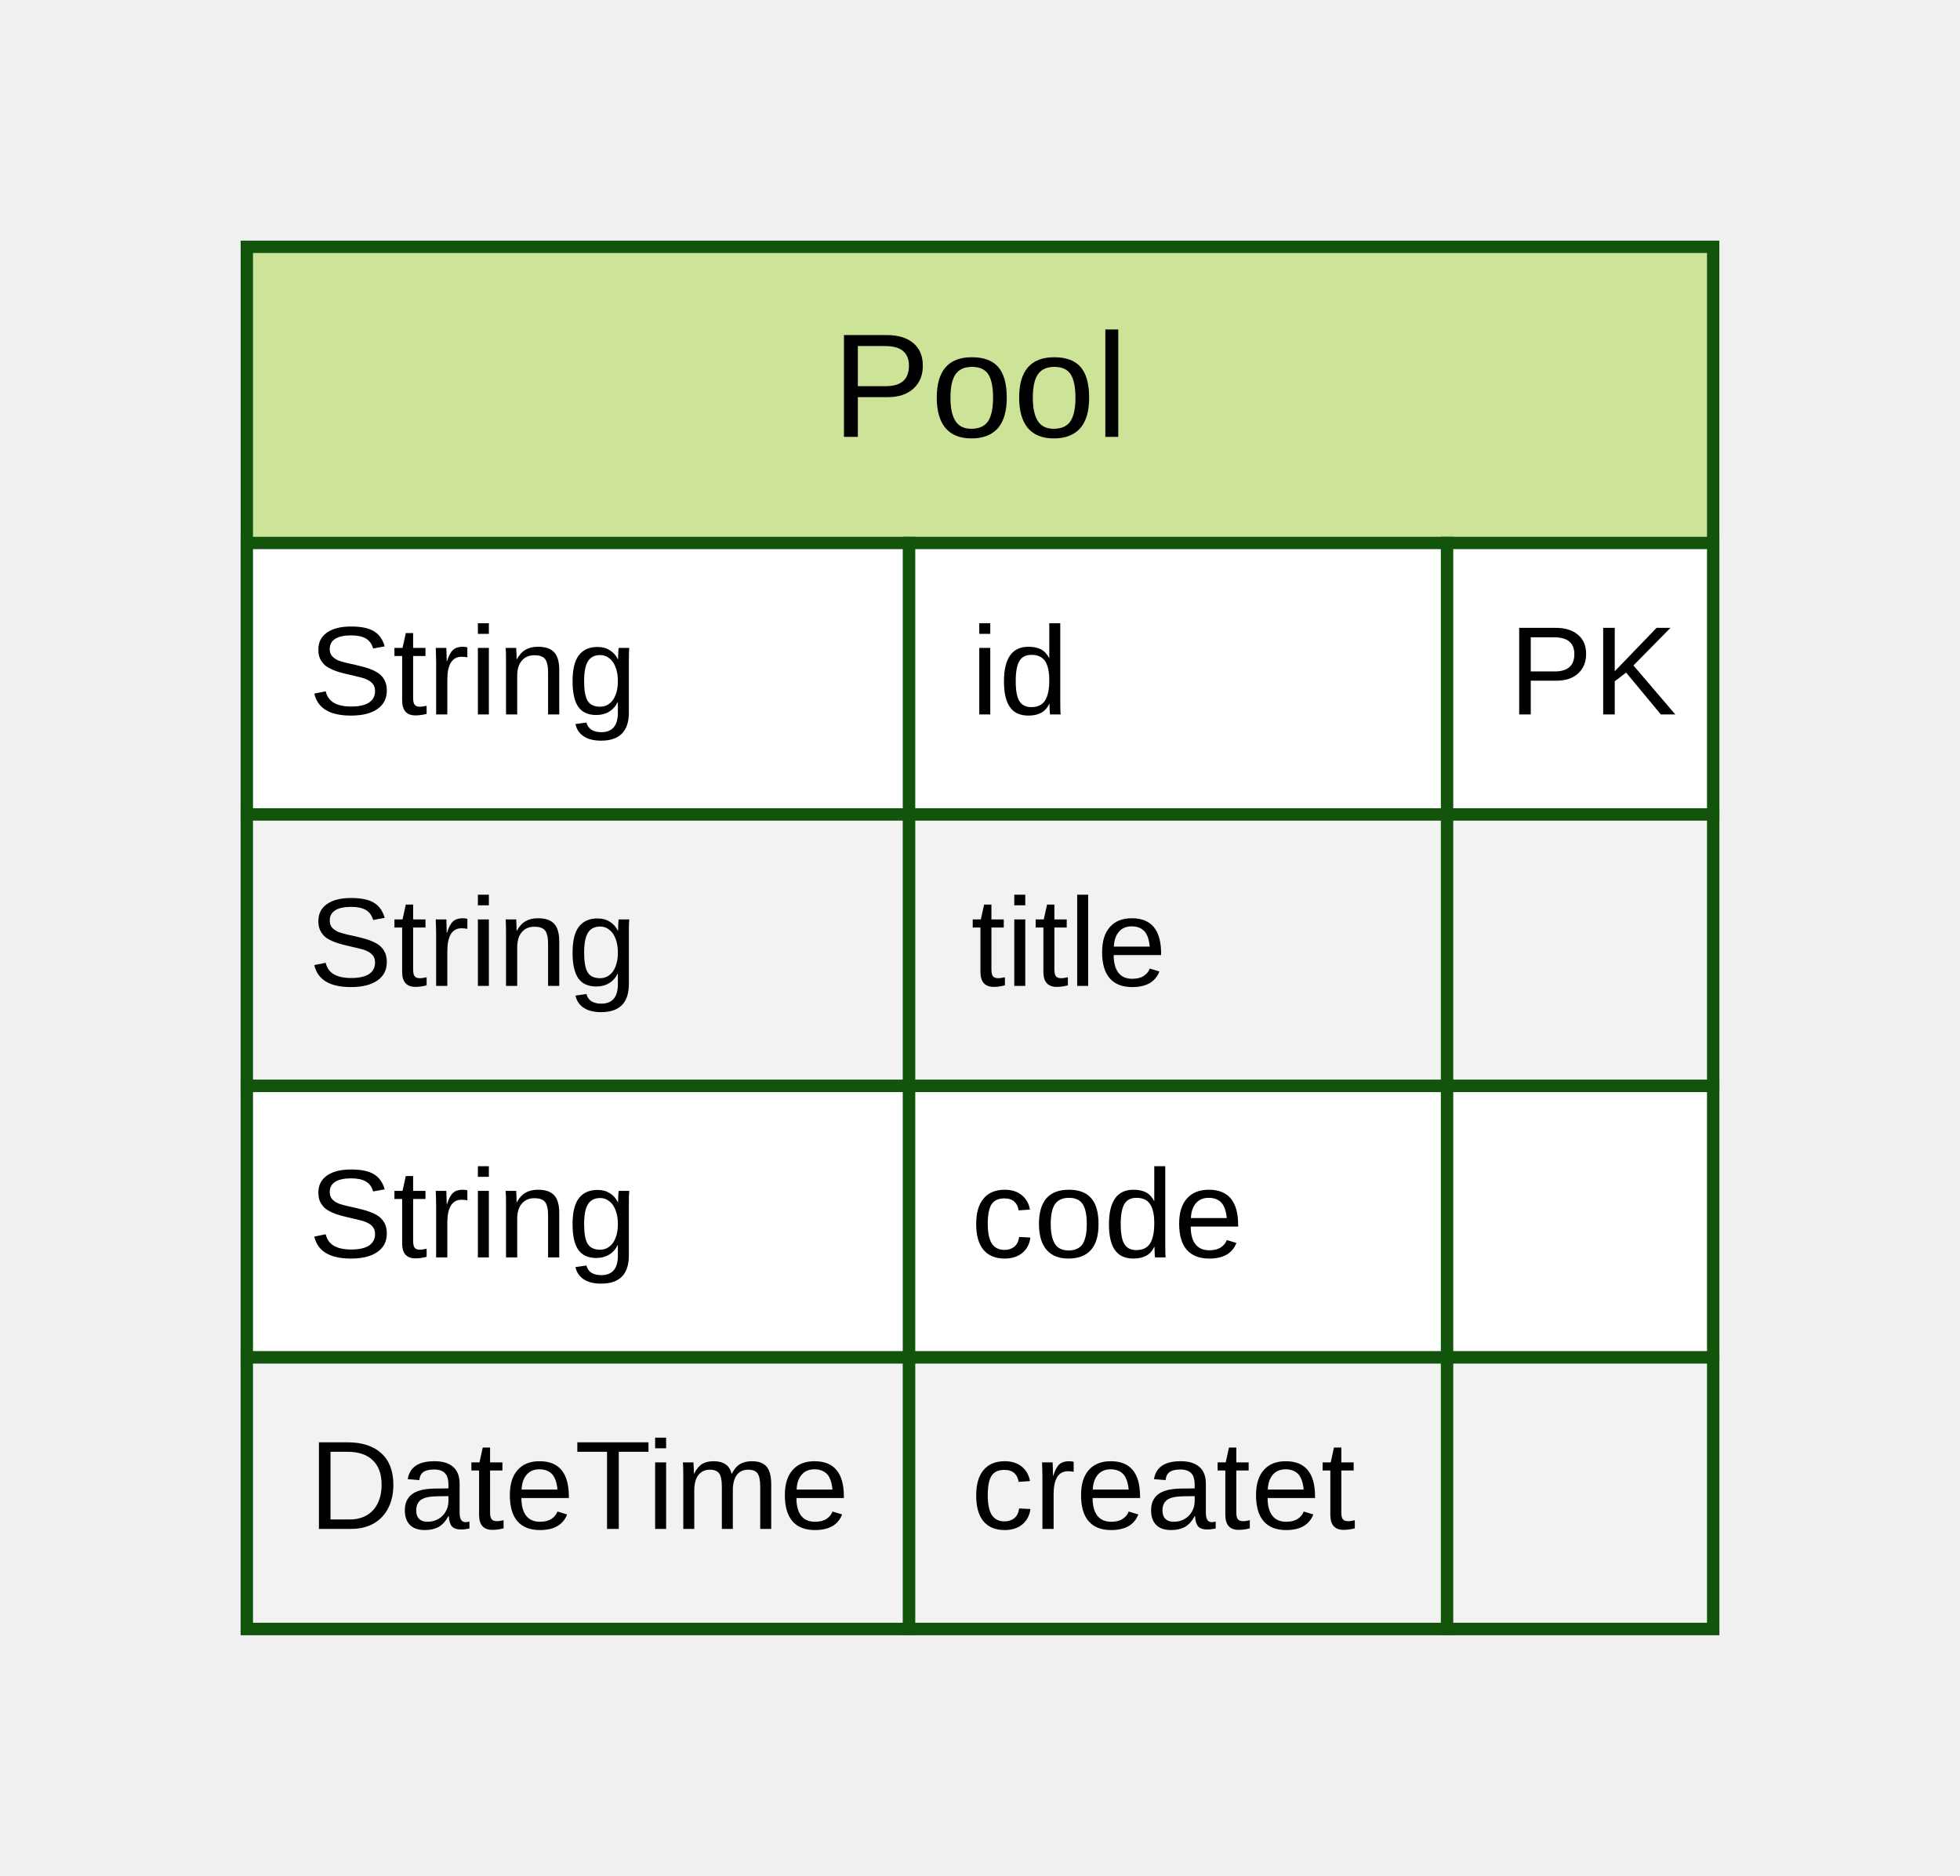
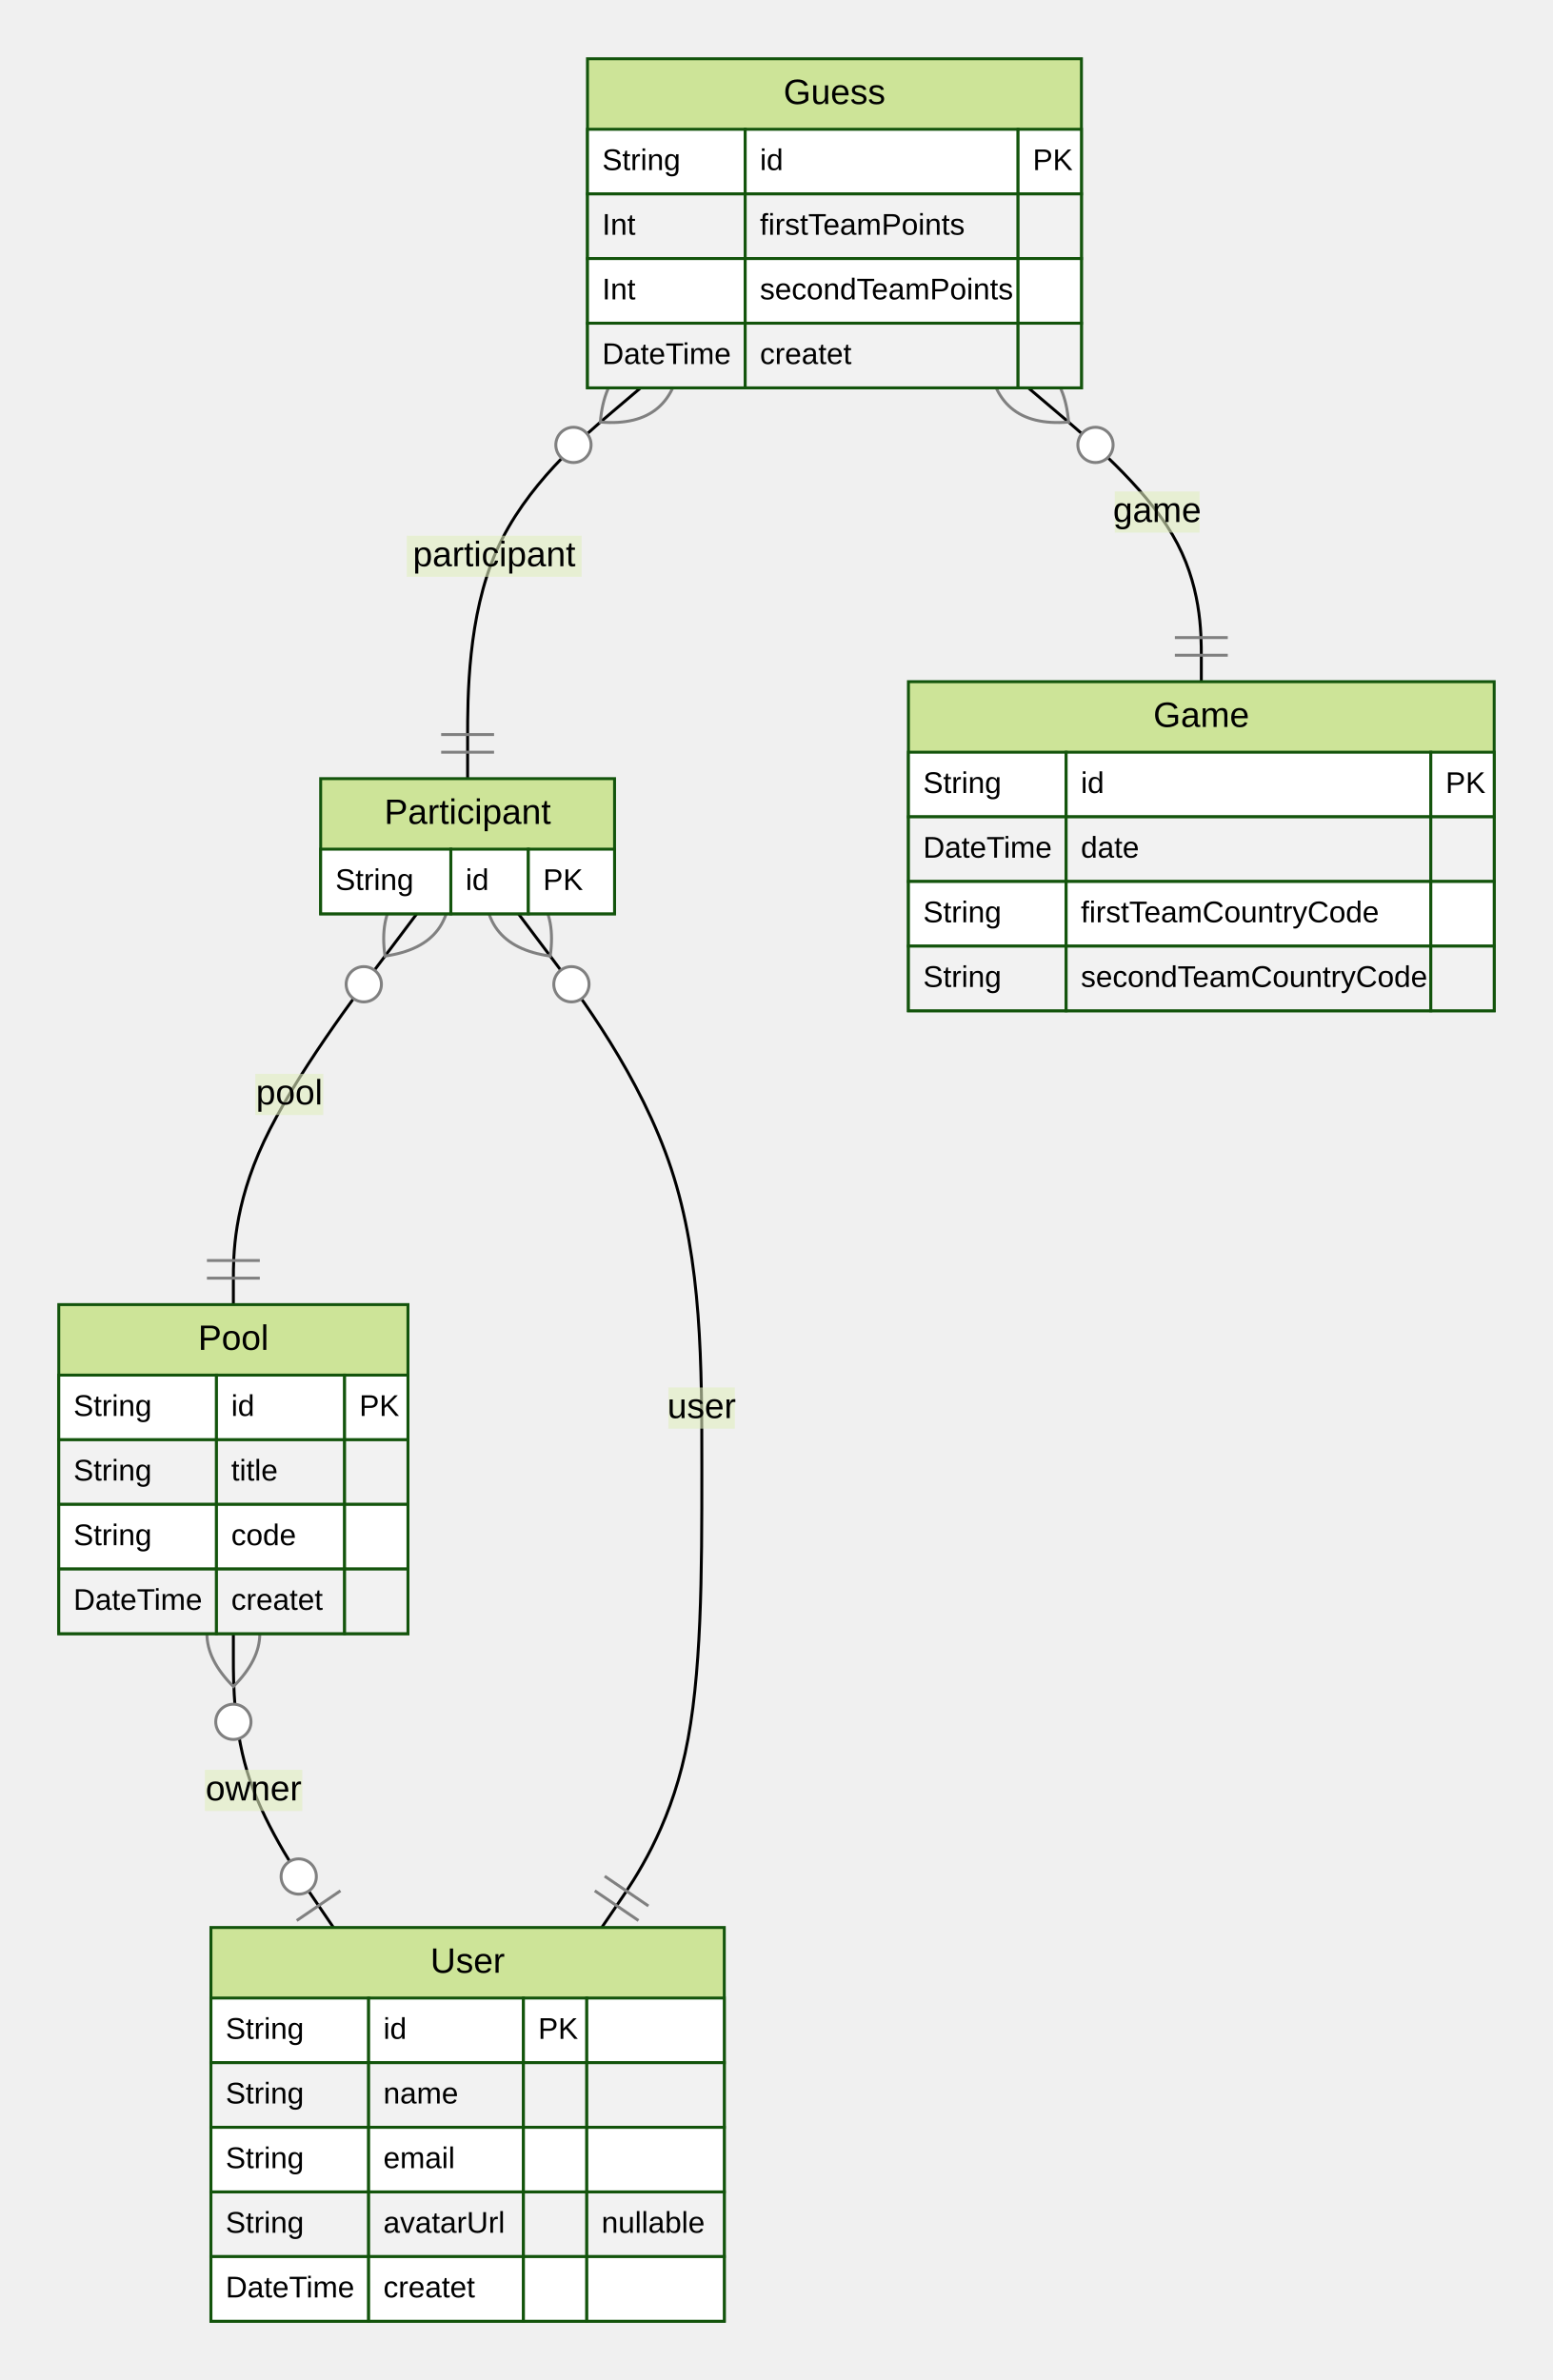
- <svg xmlns="http://www.w3.org/2000/svg" aria-labelledby="chart-title-mermaid-0 chart-desc-mermaid-0" role="img" viewBox="0 0 158.82 152" style="max-width: 158.82px; background-color: white;" width="100%" id="mermaid-0">
+ <svg xmlns="http://www.w3.org/2000/svg" aria-labelledby="chart-title-mermaid-0 chart-desc-mermaid-0" role="img" viewBox="0 0 528.436 810" style="max-width: 528.436px; background-color: white;" width="100%" id="mermaid-0">
  <style>#mermaid-0 {font-family:"trebuchet ms",verdana,arial,sans-serif;font-size:16px;fill:#000000;}#mermaid-0 .error-icon{fill:#552222;}#mermaid-0 .error-text{fill:#552222;stroke:#552222;}#mermaid-0 .edge-thickness-normal{stroke-width:2px;}#mermaid-0 .edge-thickness-thick{stroke-width:3.5px;}#mermaid-0 .edge-pattern-solid{stroke-dasharray:0;}#mermaid-0 .edge-pattern-dashed{stroke-dasharray:3;}#mermaid-0 .edge-pattern-dotted{stroke-dasharray:2;}#mermaid-0 .marker{fill:#000000;stroke:#000000;}#mermaid-0 .marker.cross{stroke:#000000;}#mermaid-0 svg{font-family:"trebuchet ms",verdana,arial,sans-serif;font-size:16px;}#mermaid-0 .entityBox{fill:#cde498;stroke:#13540c;}#mermaid-0 .attributeBoxOdd{fill:#ffffff;stroke:#13540c;}#mermaid-0 .attributeBoxEven{fill:#f2f2f2;stroke:#13540c;}#mermaid-0 .relationshipLabelBox{fill:hsl(78.158, 58.462%, 84.51%);opacity:0.7;background-color:hsl(78.158, 58.462%, 84.51%);}#mermaid-0 .relationshipLabelBox rect{opacity:0.5;}#mermaid-0 .relationshipLine{stroke:#000000;}#mermaid-0 :root{--mermaid-font-family:"trebuchet ms",verdana,arial,sans-serif;}</style>
  <g />
  <defs>
    <marker orient="auto" markerHeight="18" markerWidth="18" refY="9" refX="0" id="ONLY_ONE_START">
      <path d="M9,0 L9,18 M15,0 L15,18" fill="none" stroke="gray" />
    </marker>
  </defs>
  <defs>
    <marker orient="auto" markerHeight="18" markerWidth="18" refY="9" refX="18" id="ONLY_ONE_END">
      <path d="M3,0 L3,18 M9,0 L9,18" fill="none" stroke="gray" />
    </marker>
  </defs>
  <defs>
    <marker orient="auto" markerHeight="18" markerWidth="30" refY="9" refX="0" id="ZERO_OR_ONE_START">
      <circle r="6" cy="9" cx="21" fill="white" stroke="gray" />
      <path d="M9,0 L9,18" fill="none" stroke="gray" />
    </marker>
  </defs>
  <defs>
    <marker orient="auto" markerHeight="18" markerWidth="30" refY="9" refX="30" id="ZERO_OR_ONE_END">
      <circle r="6" cy="9" cx="9" fill="white" stroke="gray" />
      <path d="M21,0 L21,18" fill="none" stroke="gray" />
    </marker>
  </defs>
  <defs>
    <marker orient="auto" markerHeight="36" markerWidth="45" refY="18" refX="18" id="ONE_OR_MORE_START">
      <path d="M0,18 Q 18,0 36,18 Q 18,36 0,18 M42,9 L42,27" fill="none" stroke="gray" />
    </marker>
  </defs>
  <defs>
    <marker orient="auto" markerHeight="36" markerWidth="45" refY="18" refX="27" id="ONE_OR_MORE_END">
      <path d="M3,9 L3,27 M9,18 Q27,0 45,18 Q27,36 9,18" fill="none" stroke="gray" />
    </marker>
  </defs>
  <defs>
    <marker orient="auto" markerHeight="36" markerWidth="57" refY="18" refX="18" id="ZERO_OR_MORE_START">
      <circle r="6" cy="18" cx="48" fill="white" stroke="gray" />
      <path d="M0,18 Q18,0 36,18 Q18,36 0,18" fill="none" stroke="gray" />
    </marker>
  </defs>
  <defs>
    <marker orient="auto" markerHeight="36" markerWidth="57" refY="18" refX="39" id="ZERO_OR_MORE_END">
      <circle r="6" cy="18" cx="9" fill="white" stroke="gray" />
      <path d="M21,18 Q39,0 57,18 Q39,36 21,18" fill="none" stroke="gray" />
    </marker>
  </defs>
-   <g transform="translate(20,20 )" id="Pool">
+   <path marker-start="url(#ZERO_OR_MORE_START)" marker-end="url(#ZERO_OR_ONE_END)" fill="none" stroke="gray" d="M79.41,556L79.41,564.333C79.41,572.667,79.41,589.333,85.087,606C90.764,622.667,102.118,639.333,107.795,647.667L113.472,656" class="er relationshipLine" />
+   <path marker-start="url(#ZERO_OR_MORE_START)" marker-end="url(#ONLY_ONE_END)" fill="none" stroke="gray" d="M176.41,311L186.811,324.833C197.213,338.667,218.017,366.333,228.419,397.833C238.82,429.333,238.82,464.667,238.82,500C238.82,535.333,238.82,570.667,233.143,596.667C227.466,622.667,216.112,639.333,210.435,647.667L204.758,656" class="er relationshipLine" />
+   <path marker-start="url(#ZERO_OR_MORE_START)" marker-end="url(#ONLY_ONE_END)" fill="none" stroke="gray" d="M141.821,311L131.419,324.833C121.017,338.667,100.214,366.333,89.812,388.5C79.41,410.667,79.41,427.333,79.41,435.667L79.41,444" class="er relationshipLine" />
+   <path marker-start="url(#ZERO_OR_MORE_START)" marker-end="url(#ONLY_ONE_END)" fill="none" stroke="gray" d="M217.997,132L208.184,140.333C198.37,148.667,178.743,165.333,168.929,187.5C159.115,209.667,159.115,237.333,159.115,251.167L159.115,265" class="er relationshipLine" />
+   <path marker-start="url(#ZERO_OR_MORE_START)" marker-end="url(#ONLY_ONE_END)" fill="none" stroke="gray" d="M349.893,132L359.707,140.333C369.521,148.667,389.148,165.333,398.962,182C408.775,198.667,408.775,215.333,408.775,223.667L408.775,232" class="er relationshipLine" />
+   <g transform="translate(20,444 )" id="Pool">
    <rect height="112" width="118.82" y="0" x="0" stroke="gray" fill-opacity="100%" fill="honeydew" class="er entityBox" />
    <text transform="translate(59.41016,12)" style="font-family: &quot;trebuchet ms&quot;, verdana, arial, sans-serif;; font-size: 12px" text-anchor="middle" dominant-baseline="middle" y="0" x="0" id="entity-Pool" class="er entityLabel">Pool</text>
    <rect height="22" width="53.664" y="24" x="0" stroke="gray" fill-opacity="100%" fill="honeydew" class="er attributeBoxOdd" />
    <text transform="translate(5,35)" style="font-family: &quot;trebuchet ms&quot;, verdana, arial, sans-serif;; font-size: 10.2px" text-anchor="left" dominant-baseline="middle" y="0" x="0" id="entity-Pool-attr-1-type" class="er entityLabel">String</text>
    <rect height="22" width="43.594" y="24" x="53.664" stroke="gray" fill-opacity="100%" fill="honeydew" class="er attributeBoxOdd" />
    <text transform="translate(58.66406,35)" style="font-family: &quot;trebuchet ms&quot;, verdana, arial, sans-serif;; font-size: 10.2px" text-anchor="left" dominant-baseline="middle" y="0" x="0" id="entity-Pool-attr-1-name" class="er entityLabel">id</text>
    <rect height="22" width="21.562" y="24" x="97.258" stroke="gray" fill-opacity="100%" fill="honeydew" class="er attributeBoxOdd" />
    <text transform="translate(102.2578,35)" style="font-family: &quot;trebuchet ms&quot;, verdana, arial, sans-serif;; font-size: 10.2px" text-anchor="left" dominant-baseline="middle" y="0" x="0" id="entity-Pool-attr-1-key" class="er entityLabel">PK</text>
    <rect height="22" width="53.664" y="46" x="0" stroke="gray" fill-opacity="100%" fill="honeydew" class="er attributeBoxEven" />
    <text transform="translate(5,57)" style="font-family: &quot;trebuchet ms&quot;, verdana, arial, sans-serif;; font-size: 10.2px" text-anchor="left" dominant-baseline="middle" y="0" x="0" id="entity-Pool-attr-2-type" class="er entityLabel">String</text>
    <rect height="22" width="43.594" y="46" x="53.664" stroke="gray" fill-opacity="100%" fill="honeydew" class="er attributeBoxEven" />
    <text transform="translate(58.66406,57)" style="font-family: &quot;trebuchet ms&quot;, verdana, arial, sans-serif;; font-size: 10.2px" text-anchor="left" dominant-baseline="middle" y="0" x="0" id="entity-Pool-attr-2-name" class="er entityLabel">title</text>
    <rect height="22" width="21.562" y="46" x="97.258" stroke="gray" fill-opacity="100%" fill="honeydew" class="er attributeBoxEven" />
    <text transform="translate(102.2578,57)" style="font-family: &quot;trebuchet ms&quot;, verdana, arial, sans-serif;; font-size: 10.2px" text-anchor="left" dominant-baseline="middle" y="0" x="0" id="entity-Pool-attr-2-key" class="er entityLabel" />
    <rect height="22" width="53.664" y="68" x="0" stroke="gray" fill-opacity="100%" fill="honeydew" class="er attributeBoxOdd" />
    <text transform="translate(5,79)" style="font-family: &quot;trebuchet ms&quot;, verdana, arial, sans-serif;; font-size: 10.2px" text-anchor="left" dominant-baseline="middle" y="0" x="0" id="entity-Pool-attr-3-type" class="er entityLabel">String</text>
    <rect height="22" width="43.594" y="68" x="53.664" stroke="gray" fill-opacity="100%" fill="honeydew" class="er attributeBoxOdd" />
    <text transform="translate(58.66406,79)" style="font-family: &quot;trebuchet ms&quot;, verdana, arial, sans-serif;; font-size: 10.2px" text-anchor="left" dominant-baseline="middle" y="0" x="0" id="entity-Pool-attr-3-name" class="er entityLabel">code</text>
    <rect height="22" width="21.562" y="68" x="97.258" stroke="gray" fill-opacity="100%" fill="honeydew" class="er attributeBoxOdd" />
    <text transform="translate(102.2578,79)" style="font-family: &quot;trebuchet ms&quot;, verdana, arial, sans-serif;; font-size: 10.2px" text-anchor="left" dominant-baseline="middle" y="0" x="0" id="entity-Pool-attr-3-key" class="er entityLabel" />
    <rect height="22" width="53.664" y="90" x="0" stroke="gray" fill-opacity="100%" fill="honeydew" class="er attributeBoxEven" />
    <text transform="translate(5,101)" style="font-family: &quot;trebuchet ms&quot;, verdana, arial, sans-serif;; font-size: 10.2px" text-anchor="left" dominant-baseline="middle" y="0" x="0" id="entity-Pool-attr-4-type" class="er entityLabel">DateTime</text>
    <rect height="22" width="43.594" y="90" x="53.664" stroke="gray" fill-opacity="100%" fill="honeydew" class="er attributeBoxEven" />
    <text transform="translate(58.66406,101)" style="font-family: &quot;trebuchet ms&quot;, verdana, arial, sans-serif;; font-size: 10.2px" text-anchor="left" dominant-baseline="middle" y="0" x="0" id="entity-Pool-attr-4-name" class="er entityLabel">createt</text>
    <rect height="22" width="21.562" y="90" x="97.258" stroke="gray" fill-opacity="100%" fill="honeydew" class="er attributeBoxEven" />
    <text transform="translate(102.2578,101)" style="font-family: &quot;trebuchet ms&quot;, verdana, arial, sans-serif;; font-size: 10.2px" text-anchor="left" dominant-baseline="middle" y="0" x="0" id="entity-Pool-attr-4-key" class="er entityLabel" />
  </g>
+   <g transform="translate(109.1152,265 )" id="Participant">
+     <rect height="46" width="100" y="0" x="0" stroke="gray" fill-opacity="100%" fill="honeydew" class="er entityBox" />
+     <text transform="translate(50,12)" style="font-family: &quot;trebuchet ms&quot;, verdana, arial, sans-serif;; font-size: 12px" text-anchor="middle" dominant-baseline="middle" y="0" x="0" id="entity-Participant" class="er entityLabel">Participant</text>
+     <rect height="22" width="44.297" y="24" x="0" stroke="gray" fill-opacity="100%" fill="honeydew" class="er attributeBoxOdd" />
+     <text transform="translate(5,35)" style="font-family: &quot;trebuchet ms&quot;, verdana, arial, sans-serif;; font-size: 10.2px" text-anchor="left" dominant-baseline="middle" y="0" x="0" id="entity-Participant-attr-1-type" class="er entityLabel">String</text>
+     <rect height="22" width="26.367" y="24" x="44.297" stroke="gray" fill-opacity="100%" fill="honeydew" class="er attributeBoxOdd" />
+     <text transform="translate(49.29688,35)" style="font-family: &quot;trebuchet ms&quot;, verdana, arial, sans-serif;; font-size: 10.2px" text-anchor="left" dominant-baseline="middle" y="0" x="0" id="entity-Participant-attr-1-name" class="er entityLabel">id</text>
+     <rect height="22" width="29.336" y="24" x="70.664" stroke="gray" fill-opacity="100%" fill="honeydew" class="er attributeBoxOdd" />
+     <text transform="translate(75.66406,35)" style="font-family: &quot;trebuchet ms&quot;, verdana, arial, sans-serif;; font-size: 10.2px" text-anchor="left" dominant-baseline="middle" y="0" x="0" id="entity-Participant-attr-1-key" class="er entityLabel">PK</text>
+   </g>
+   <g transform="translate(71.77539,656 )" id="User">
+     <rect height="134" width="174.68" y="0" x="0" stroke="gray" fill-opacity="100%" fill="honeydew" class="er entityBox" />
+     <text transform="translate(87.33984,12)" style="font-family: &quot;trebuchet ms&quot;, verdana, arial, sans-serif;; font-size: 12px" text-anchor="middle" dominant-baseline="middle" y="0" x="0" id="entity-User" class="er entityLabel">User</text>
+     <rect height="22" width="53.664" y="24" x="0" stroke="gray" fill-opacity="100%" fill="honeydew" class="er attributeBoxOdd" />
+     <text transform="translate(5,35)" style="font-family: &quot;trebuchet ms&quot;, verdana, arial, sans-serif;; font-size: 10.2px" text-anchor="left" dominant-baseline="middle" y="0" x="0" id="entity-User-attr-1-type" class="er entityLabel">String</text>
+     <rect height="22" width="52.672" y="24" x="53.664" stroke="gray" fill-opacity="100%" fill="honeydew" class="er attributeBoxOdd" />
+     <text transform="translate(58.66406,35)" style="font-family: &quot;trebuchet ms&quot;, verdana, arial, sans-serif;; font-size: 10.2px" text-anchor="left" dominant-baseline="middle" y="0" x="0" id="entity-User-attr-1-name" class="er entityLabel">id</text>
+     <rect height="22" width="21.562" y="24" x="106.336" stroke="gray" fill-opacity="100%" fill="honeydew" class="er attributeBoxOdd" />
+     <text transform="translate(111.3359,35)" style="font-family: &quot;trebuchet ms&quot;, verdana, arial, sans-serif;; font-size: 10.2px" text-anchor="left" dominant-baseline="middle" y="0" x="0" id="entity-User-attr-1-key" class="er entityLabel">PK</text>
+     <rect height="22" width="46.781" y="24" x="127.898" stroke="gray" fill-opacity="100%" fill="honeydew" class="er attributeBoxOdd" />
+     <text transform="translate(132.8984,35)" style="font-family: &quot;trebuchet ms&quot;, verdana, arial, sans-serif;; font-size: 10.2px" text-anchor="left" dominant-baseline="middle" y="0" x="0" id="entity-User-attr-1-comment" class="er entityLabel" />
+     <rect height="22" width="53.664" y="46" x="0" stroke="gray" fill-opacity="100%" fill="honeydew" class="er attributeBoxEven" />
+     <text transform="translate(5,57)" style="font-family: &quot;trebuchet ms&quot;, verdana, arial, sans-serif;; font-size: 10.2px" text-anchor="left" dominant-baseline="middle" y="0" x="0" id="entity-User-attr-2-type" class="er entityLabel">String</text>
+     <rect height="22" width="52.672" y="46" x="53.664" stroke="gray" fill-opacity="100%" fill="honeydew" class="er attributeBoxEven" />
+     <text transform="translate(58.66406,57)" style="font-family: &quot;trebuchet ms&quot;, verdana, arial, sans-serif;; font-size: 10.2px" text-anchor="left" dominant-baseline="middle" y="0" x="0" id="entity-User-attr-2-name" class="er entityLabel">name</text>
+     <rect height="22" width="21.562" y="46" x="106.336" stroke="gray" fill-opacity="100%" fill="honeydew" class="er attributeBoxEven" />
+     <text transform="translate(111.3359,57)" style="font-family: &quot;trebuchet ms&quot;, verdana, arial, sans-serif;; font-size: 10.2px" text-anchor="left" dominant-baseline="middle" y="0" x="0" id="entity-User-attr-2-key" class="er entityLabel" />
+     <rect height="22" width="46.781" y="46" x="127.898" stroke="gray" fill-opacity="100%" fill="honeydew" class="er attributeBoxEven" />
+     <text transform="translate(132.8984,57)" style="font-family: &quot;trebuchet ms&quot;, verdana, arial, sans-serif;; font-size: 10.2px" text-anchor="left" dominant-baseline="middle" y="0" x="0" id="entity-User-attr-2-comment" class="er entityLabel" />
+     <rect height="22" width="53.664" y="68" x="0" stroke="gray" fill-opacity="100%" fill="honeydew" class="er attributeBoxOdd" />
+     <text transform="translate(5,79)" style="font-family: &quot;trebuchet ms&quot;, verdana, arial, sans-serif;; font-size: 10.2px" text-anchor="left" dominant-baseline="middle" y="0" x="0" id="entity-User-attr-3-type" class="er entityLabel">String</text>
+     <rect height="22" width="52.672" y="68" x="53.664" stroke="gray" fill-opacity="100%" fill="honeydew" class="er attributeBoxOdd" />
+     <text transform="translate(58.66406,79)" style="font-family: &quot;trebuchet ms&quot;, verdana, arial, sans-serif;; font-size: 10.2px" text-anchor="left" dominant-baseline="middle" y="0" x="0" id="entity-User-attr-3-name" class="er entityLabel">email</text>
+     <rect height="22" width="21.562" y="68" x="106.336" stroke="gray" fill-opacity="100%" fill="honeydew" class="er attributeBoxOdd" />
+     <text transform="translate(111.3359,79)" style="font-family: &quot;trebuchet ms&quot;, verdana, arial, sans-serif;; font-size: 10.2px" text-anchor="left" dominant-baseline="middle" y="0" x="0" id="entity-User-attr-3-key" class="er entityLabel" />
+     <rect height="22" width="46.781" y="68" x="127.898" stroke="gray" fill-opacity="100%" fill="honeydew" class="er attributeBoxOdd" />
+     <text transform="translate(132.8984,79)" style="font-family: &quot;trebuchet ms&quot;, verdana, arial, sans-serif;; font-size: 10.2px" text-anchor="left" dominant-baseline="middle" y="0" x="0" id="entity-User-attr-3-comment" class="er entityLabel" />
+     <rect height="22" width="53.664" y="90" x="0" stroke="gray" fill-opacity="100%" fill="honeydew" class="er attributeBoxEven" />
+     <text transform="translate(5,101)" style="font-family: &quot;trebuchet ms&quot;, verdana, arial, sans-serif;; font-size: 10.2px" text-anchor="left" dominant-baseline="middle" y="0" x="0" id="entity-User-attr-4-type" class="er entityLabel">String</text>
+     <rect height="22" width="52.672" y="90" x="53.664" stroke="gray" fill-opacity="100%" fill="honeydew" class="er attributeBoxEven" />
+     <text transform="translate(58.66406,101)" style="font-family: &quot;trebuchet ms&quot;, verdana, arial, sans-serif;; font-size: 10.2px" text-anchor="left" dominant-baseline="middle" y="0" x="0" id="entity-User-attr-4-name" class="er entityLabel">avatarUrl</text>
+     <rect height="22" width="21.562" y="90" x="106.336" stroke="gray" fill-opacity="100%" fill="honeydew" class="er attributeBoxEven" />
+     <text transform="translate(111.3359,101)" style="font-family: &quot;trebuchet ms&quot;, verdana, arial, sans-serif;; font-size: 10.2px" text-anchor="left" dominant-baseline="middle" y="0" x="0" id="entity-User-attr-4-key" class="er entityLabel" />
+     <rect height="22" width="46.781" y="90" x="127.898" stroke="gray" fill-opacity="100%" fill="honeydew" class="er attributeBoxEven" />
+     <text transform="translate(132.8984,101)" style="font-family: &quot;trebuchet ms&quot;, verdana, arial, sans-serif;; font-size: 10.2px" text-anchor="left" dominant-baseline="middle" y="0" x="0" id="entity-User-attr-4-comment" class="er entityLabel">nullable</text>
+     <rect height="22" width="53.664" y="112" x="0" stroke="gray" fill-opacity="100%" fill="honeydew" class="er attributeBoxOdd" />
+     <text transform="translate(5,123)" style="font-family: &quot;trebuchet ms&quot;, verdana, arial, sans-serif;; font-size: 10.2px" text-anchor="left" dominant-baseline="middle" y="0" x="0" id="entity-User-attr-5-type" class="er entityLabel">DateTime</text>
+     <rect height="22" width="52.672" y="112" x="53.664" stroke="gray" fill-opacity="100%" fill="honeydew" class="er attributeBoxOdd" />
+     <text transform="translate(58.66406,123)" style="font-family: &quot;trebuchet ms&quot;, verdana, arial, sans-serif;; font-size: 10.2px" text-anchor="left" dominant-baseline="middle" y="0" x="0" id="entity-User-attr-5-name" class="er entityLabel">createt</text>
+     <rect height="22" width="21.562" y="112" x="106.336" stroke="gray" fill-opacity="100%" fill="honeydew" class="er attributeBoxOdd" />
+     <text transform="translate(111.3359,123)" style="font-family: &quot;trebuchet ms&quot;, verdana, arial, sans-serif;; font-size: 10.2px" text-anchor="left" dominant-baseline="middle" y="0" x="0" id="entity-User-attr-5-key" class="er entityLabel" />
+     <rect height="22" width="46.781" y="112" x="127.898" stroke="gray" fill-opacity="100%" fill="honeydew" class="er attributeBoxOdd" />
+     <text transform="translate(132.8984,123)" style="font-family: &quot;trebuchet ms&quot;, verdana, arial, sans-serif;; font-size: 10.2px" text-anchor="left" dominant-baseline="middle" y="0" x="0" id="entity-User-attr-5-comment" class="er entityLabel" />
+   </g>
+   <g transform="translate(309.1152,232 )" id="Game">
+     <rect height="112" width="199.32" y="0" x="0" stroke="gray" fill-opacity="100%" fill="honeydew" class="er entityBox" />
+     <text transform="translate(99.66016,12)" style="font-family: &quot;trebuchet ms&quot;, verdana, arial, sans-serif;; font-size: 12px" text-anchor="middle" dominant-baseline="middle" y="0" x="0" id="entity-Game" class="er entityLabel">Game</text>
+     <rect height="22" width="53.664" y="24" x="0" stroke="gray" fill-opacity="100%" fill="honeydew" class="er attributeBoxOdd" />
+     <text transform="translate(5,35)" style="font-family: &quot;trebuchet ms&quot;, verdana, arial, sans-serif;; font-size: 10.2px" text-anchor="left" dominant-baseline="middle" y="0" x="0" id="entity-Game-attr-1-type" class="er entityLabel">String</text>
+     <rect height="22" width="124.094" y="24" x="53.664" stroke="gray" fill-opacity="100%" fill="honeydew" class="er attributeBoxOdd" />
+     <text transform="translate(58.66406,35)" style="font-family: &quot;trebuchet ms&quot;, verdana, arial, sans-serif;; font-size: 10.2px" text-anchor="left" dominant-baseline="middle" y="0" x="0" id="entity-Game-attr-1-name" class="er entityLabel">id</text>
+     <rect height="22" width="21.562" y="24" x="177.758" stroke="gray" fill-opacity="100%" fill="honeydew" class="er attributeBoxOdd" />
+     <text transform="translate(182.7578,35)" style="font-family: &quot;trebuchet ms&quot;, verdana, arial, sans-serif;; font-size: 10.2px" text-anchor="left" dominant-baseline="middle" y="0" x="0" id="entity-Game-attr-1-key" class="er entityLabel">PK</text>
+     <rect height="22" width="53.664" y="46" x="0" stroke="gray" fill-opacity="100%" fill="honeydew" class="er attributeBoxEven" />
+     <text transform="translate(5,57)" style="font-family: &quot;trebuchet ms&quot;, verdana, arial, sans-serif;; font-size: 10.2px" text-anchor="left" dominant-baseline="middle" y="0" x="0" id="entity-Game-attr-2-type" class="er entityLabel">DateTime</text>
+     <rect height="22" width="124.094" y="46" x="53.664" stroke="gray" fill-opacity="100%" fill="honeydew" class="er attributeBoxEven" />
+     <text transform="translate(58.66406,57)" style="font-family: &quot;trebuchet ms&quot;, verdana, arial, sans-serif;; font-size: 10.2px" text-anchor="left" dominant-baseline="middle" y="0" x="0" id="entity-Game-attr-2-name" class="er entityLabel">date</text>
+     <rect height="22" width="21.562" y="46" x="177.758" stroke="gray" fill-opacity="100%" fill="honeydew" class="er attributeBoxEven" />
+     <text transform="translate(182.7578,57)" style="font-family: &quot;trebuchet ms&quot;, verdana, arial, sans-serif;; font-size: 10.2px" text-anchor="left" dominant-baseline="middle" y="0" x="0" id="entity-Game-attr-2-key" class="er entityLabel" />
+     <rect height="22" width="53.664" y="68" x="0" stroke="gray" fill-opacity="100%" fill="honeydew" class="er attributeBoxOdd" />
+     <text transform="translate(5,79)" style="font-family: &quot;trebuchet ms&quot;, verdana, arial, sans-serif;; font-size: 10.2px" text-anchor="left" dominant-baseline="middle" y="0" x="0" id="entity-Game-attr-3-type" class="er entityLabel">String</text>
+     <rect height="22" width="124.094" y="68" x="53.664" stroke="gray" fill-opacity="100%" fill="honeydew" class="er attributeBoxOdd" />
+     <text transform="translate(58.66406,79)" style="font-family: &quot;trebuchet ms&quot;, verdana, arial, sans-serif;; font-size: 10.2px" text-anchor="left" dominant-baseline="middle" y="0" x="0" id="entity-Game-attr-3-name" class="er entityLabel">firstTeamCountryCode</text>
+     <rect height="22" width="21.562" y="68" x="177.758" stroke="gray" fill-opacity="100%" fill="honeydew" class="er attributeBoxOdd" />
+     <text transform="translate(182.7578,79)" style="font-family: &quot;trebuchet ms&quot;, verdana, arial, sans-serif;; font-size: 10.2px" text-anchor="left" dominant-baseline="middle" y="0" x="0" id="entity-Game-attr-3-key" class="er entityLabel" />
+     <rect height="22" width="53.664" y="90" x="0" stroke="gray" fill-opacity="100%" fill="honeydew" class="er attributeBoxEven" />
+     <text transform="translate(5,101)" style="font-family: &quot;trebuchet ms&quot;, verdana, arial, sans-serif;; font-size: 10.2px" text-anchor="left" dominant-baseline="middle" y="0" x="0" id="entity-Game-attr-4-type" class="er entityLabel">String</text>
+     <rect height="22" width="124.094" y="90" x="53.664" stroke="gray" fill-opacity="100%" fill="honeydew" class="er attributeBoxEven" />
+     <text transform="translate(58.66406,101)" style="font-family: &quot;trebuchet ms&quot;, verdana, arial, sans-serif;; font-size: 10.2px" text-anchor="left" dominant-baseline="middle" y="0" x="0" id="entity-Game-attr-4-name" class="er entityLabel">secondTeamCountryCode</text>
+     <rect height="22" width="21.562" y="90" x="177.758" stroke="gray" fill-opacity="100%" fill="honeydew" class="er attributeBoxEven" />
+     <text transform="translate(182.7578,101)" style="font-family: &quot;trebuchet ms&quot;, verdana, arial, sans-serif;; font-size: 10.2px" text-anchor="left" dominant-baseline="middle" y="0" x="0" id="entity-Game-attr-4-key" class="er entityLabel" />
+   </g>
+   <g transform="translate(199.9062,20 )" id="Guess">
+     <rect height="112" width="168.078" y="0" x="0" stroke="gray" fill-opacity="100%" fill="honeydew" class="er entityBox" />
+     <text transform="translate(84.03906,12)" style="font-family: &quot;trebuchet ms&quot;, verdana, arial, sans-serif;; font-size: 12px" text-anchor="middle" dominant-baseline="middle" y="0" x="0" id="entity-Guess" class="er entityLabel">Guess</text>
+     <rect height="22" width="53.664" y="24" x="0" stroke="gray" fill-opacity="100%" fill="honeydew" class="er attributeBoxOdd" />
+     <text transform="translate(5,35)" style="font-family: &quot;trebuchet ms&quot;, verdana, arial, sans-serif;; font-size: 10.2px" text-anchor="left" dominant-baseline="middle" y="0" x="0" id="entity-Guess-attr-1-type" class="er entityLabel">String</text>
+     <rect height="22" width="92.852" y="24" x="53.664" stroke="gray" fill-opacity="100%" fill="honeydew" class="er attributeBoxOdd" />
+     <text transform="translate(58.66406,35)" style="font-family: &quot;trebuchet ms&quot;, verdana, arial, sans-serif;; font-size: 10.2px" text-anchor="left" dominant-baseline="middle" y="0" x="0" id="entity-Guess-attr-1-name" class="er entityLabel">id</text>
+     <rect height="22" width="21.562" y="24" x="146.516" stroke="gray" fill-opacity="100%" fill="honeydew" class="er attributeBoxOdd" />
+     <text transform="translate(151.5156,35)" style="font-family: &quot;trebuchet ms&quot;, verdana, arial, sans-serif;; font-size: 10.2px" text-anchor="left" dominant-baseline="middle" y="0" x="0" id="entity-Guess-attr-1-key" class="er entityLabel">PK</text>
+     <rect height="22" width="53.664" y="46" x="0" stroke="gray" fill-opacity="100%" fill="honeydew" class="er attributeBoxEven" />
+     <text transform="translate(5,57)" style="font-family: &quot;trebuchet ms&quot;, verdana, arial, sans-serif;; font-size: 10.2px" text-anchor="left" dominant-baseline="middle" y="0" x="0" id="entity-Guess-attr-2-type" class="er entityLabel">Int</text>
+     <rect height="22" width="92.852" y="46" x="53.664" stroke="gray" fill-opacity="100%" fill="honeydew" class="er attributeBoxEven" />
+     <text transform="translate(58.66406,57)" style="font-family: &quot;trebuchet ms&quot;, verdana, arial, sans-serif;; font-size: 10.2px" text-anchor="left" dominant-baseline="middle" y="0" x="0" id="entity-Guess-attr-2-name" class="er entityLabel">firstTeamPoints</text>
+     <rect height="22" width="21.562" y="46" x="146.516" stroke="gray" fill-opacity="100%" fill="honeydew" class="er attributeBoxEven" />
+     <text transform="translate(151.5156,57)" style="font-family: &quot;trebuchet ms&quot;, verdana, arial, sans-serif;; font-size: 10.2px" text-anchor="left" dominant-baseline="middle" y="0" x="0" id="entity-Guess-attr-2-key" class="er entityLabel" />
+     <rect height="22" width="53.664" y="68" x="0" stroke="gray" fill-opacity="100%" fill="honeydew" class="er attributeBoxOdd" />
+     <text transform="translate(5,79)" style="font-family: &quot;trebuchet ms&quot;, verdana, arial, sans-serif;; font-size: 10.2px" text-anchor="left" dominant-baseline="middle" y="0" x="0" id="entity-Guess-attr-3-type" class="er entityLabel">Int</text>
+     <rect height="22" width="92.852" y="68" x="53.664" stroke="gray" fill-opacity="100%" fill="honeydew" class="er attributeBoxOdd" />
+     <text transform="translate(58.66406,79)" style="font-family: &quot;trebuchet ms&quot;, verdana, arial, sans-serif;; font-size: 10.2px" text-anchor="left" dominant-baseline="middle" y="0" x="0" id="entity-Guess-attr-3-name" class="er entityLabel">secondTeamPoints</text>
+     <rect height="22" width="21.562" y="68" x="146.516" stroke="gray" fill-opacity="100%" fill="honeydew" class="er attributeBoxOdd" />
+     <text transform="translate(151.5156,79)" style="font-family: &quot;trebuchet ms&quot;, verdana, arial, sans-serif;; font-size: 10.2px" text-anchor="left" dominant-baseline="middle" y="0" x="0" id="entity-Guess-attr-3-key" class="er entityLabel" />
+     <rect height="22" width="53.664" y="90" x="0" stroke="gray" fill-opacity="100%" fill="honeydew" class="er attributeBoxEven" />
+     <text transform="translate(5,101)" style="font-family: &quot;trebuchet ms&quot;, verdana, arial, sans-serif;; font-size: 10.2px" text-anchor="left" dominant-baseline="middle" y="0" x="0" id="entity-Guess-attr-4-type" class="er entityLabel">DateTime</text>
+     <rect height="22" width="92.852" y="90" x="53.664" stroke="gray" fill-opacity="100%" fill="honeydew" class="er attributeBoxEven" />
+     <text transform="translate(58.66406,101)" style="font-family: &quot;trebuchet ms&quot;, verdana, arial, sans-serif;; font-size: 10.2px" text-anchor="left" dominant-baseline="middle" y="0" x="0" id="entity-Guess-attr-4-name" class="er entityLabel">createt</text>
+     <rect height="22" width="21.562" y="90" x="146.516" stroke="gray" fill-opacity="100%" fill="honeydew" class="er attributeBoxEven" />
+     <text transform="translate(151.5156,101)" style="font-family: &quot;trebuchet ms&quot;, verdana, arial, sans-serif;; font-size: 10.2px" text-anchor="left" dominant-baseline="middle" y="0" x="0" id="entity-Guess-attr-4-key" class="er entityLabel" />
+   </g>
+   <rect fill-opacity="85%" fill="white" height="14" width="33.141" y="602.334" x="69.726" class="er relationshipLabelBox" />
+   <text style="font-family: &quot;trebuchet ms&quot;, verdana, arial, sans-serif;; font-size: 12px" dominant-baseline="middle" text-anchor="middle" y="609.334" x="86.296" id="rel1" class="er relationshipLabel">owner</text>
+   <rect fill-opacity="85%" fill="white" height="14" width="22.625" y="472.215" x="227.429" class="er relationshipLabelBox" />
+   <text style="font-family: &quot;trebuchet ms&quot;, verdana, arial, sans-serif;; font-size: 12px" dominant-baseline="middle" text-anchor="middle" y="479.215" x="238.741" id="rel2" class="er relationshipLabel">user</text>
+   <rect fill-opacity="85%" fill="white" height="14" width="23.109" y="365.476" x="86.887" class="er relationshipLabelBox" />
+   <text style="font-family: &quot;trebuchet ms&quot;, verdana, arial, sans-serif;; font-size: 12px" dominant-baseline="middle" text-anchor="middle" y="372.476" x="98.441" id="rel3" class="er relationshipLabel">pool</text>
+   <rect fill-opacity="85%" fill="white" height="14" width="59.508" y="182.313" x="138.399" class="er relationshipLabelBox" />
+   <text style="font-family: &quot;trebuchet ms&quot;, verdana, arial, sans-serif;; font-size: 12px" dominant-baseline="middle" text-anchor="middle" y="189.313" x="168.153" id="rel4" class="er relationshipLabel">participant</text>
+   <rect fill-opacity="85%" fill="white" height="14" width="28.836" y="167.262" x="379.332" class="er relationshipLabelBox" />
+   <text style="font-family: &quot;trebuchet ms&quot;, verdana, arial, sans-serif;; font-size: 12px" dominant-baseline="middle" text-anchor="middle" y="174.262" x="393.75" id="rel5" class="er relationshipLabel">game</text>
</svg>
